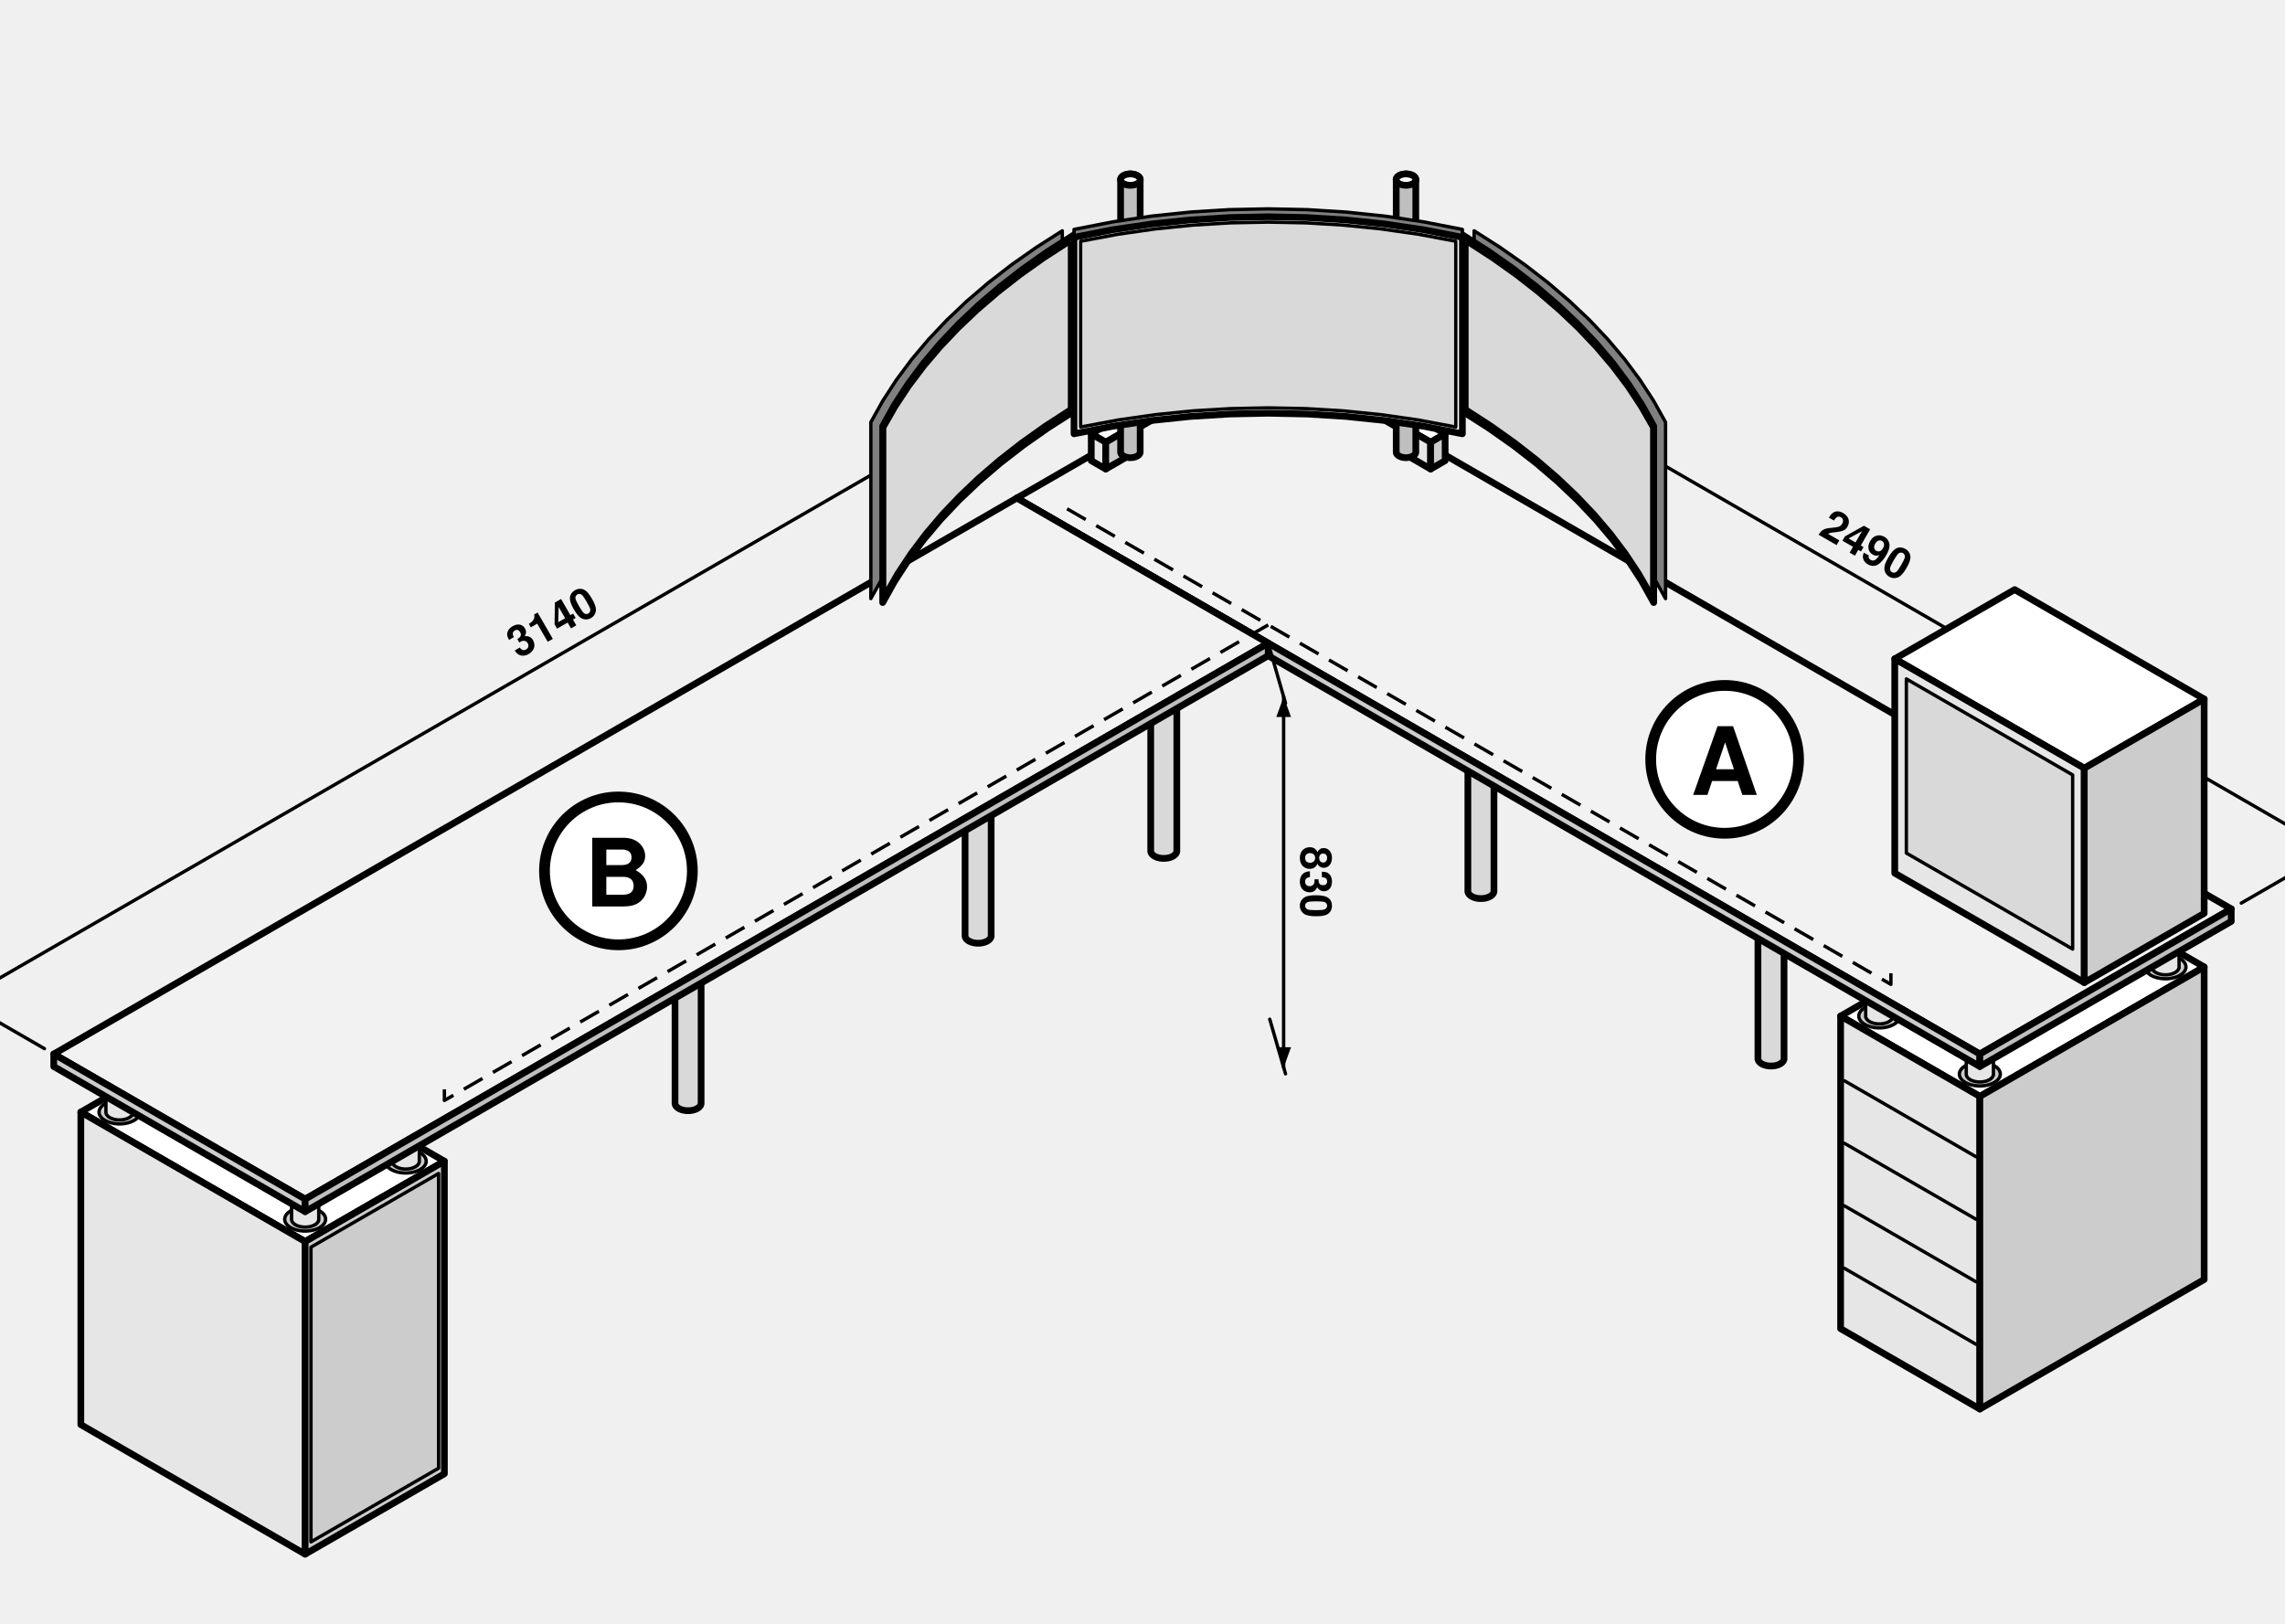
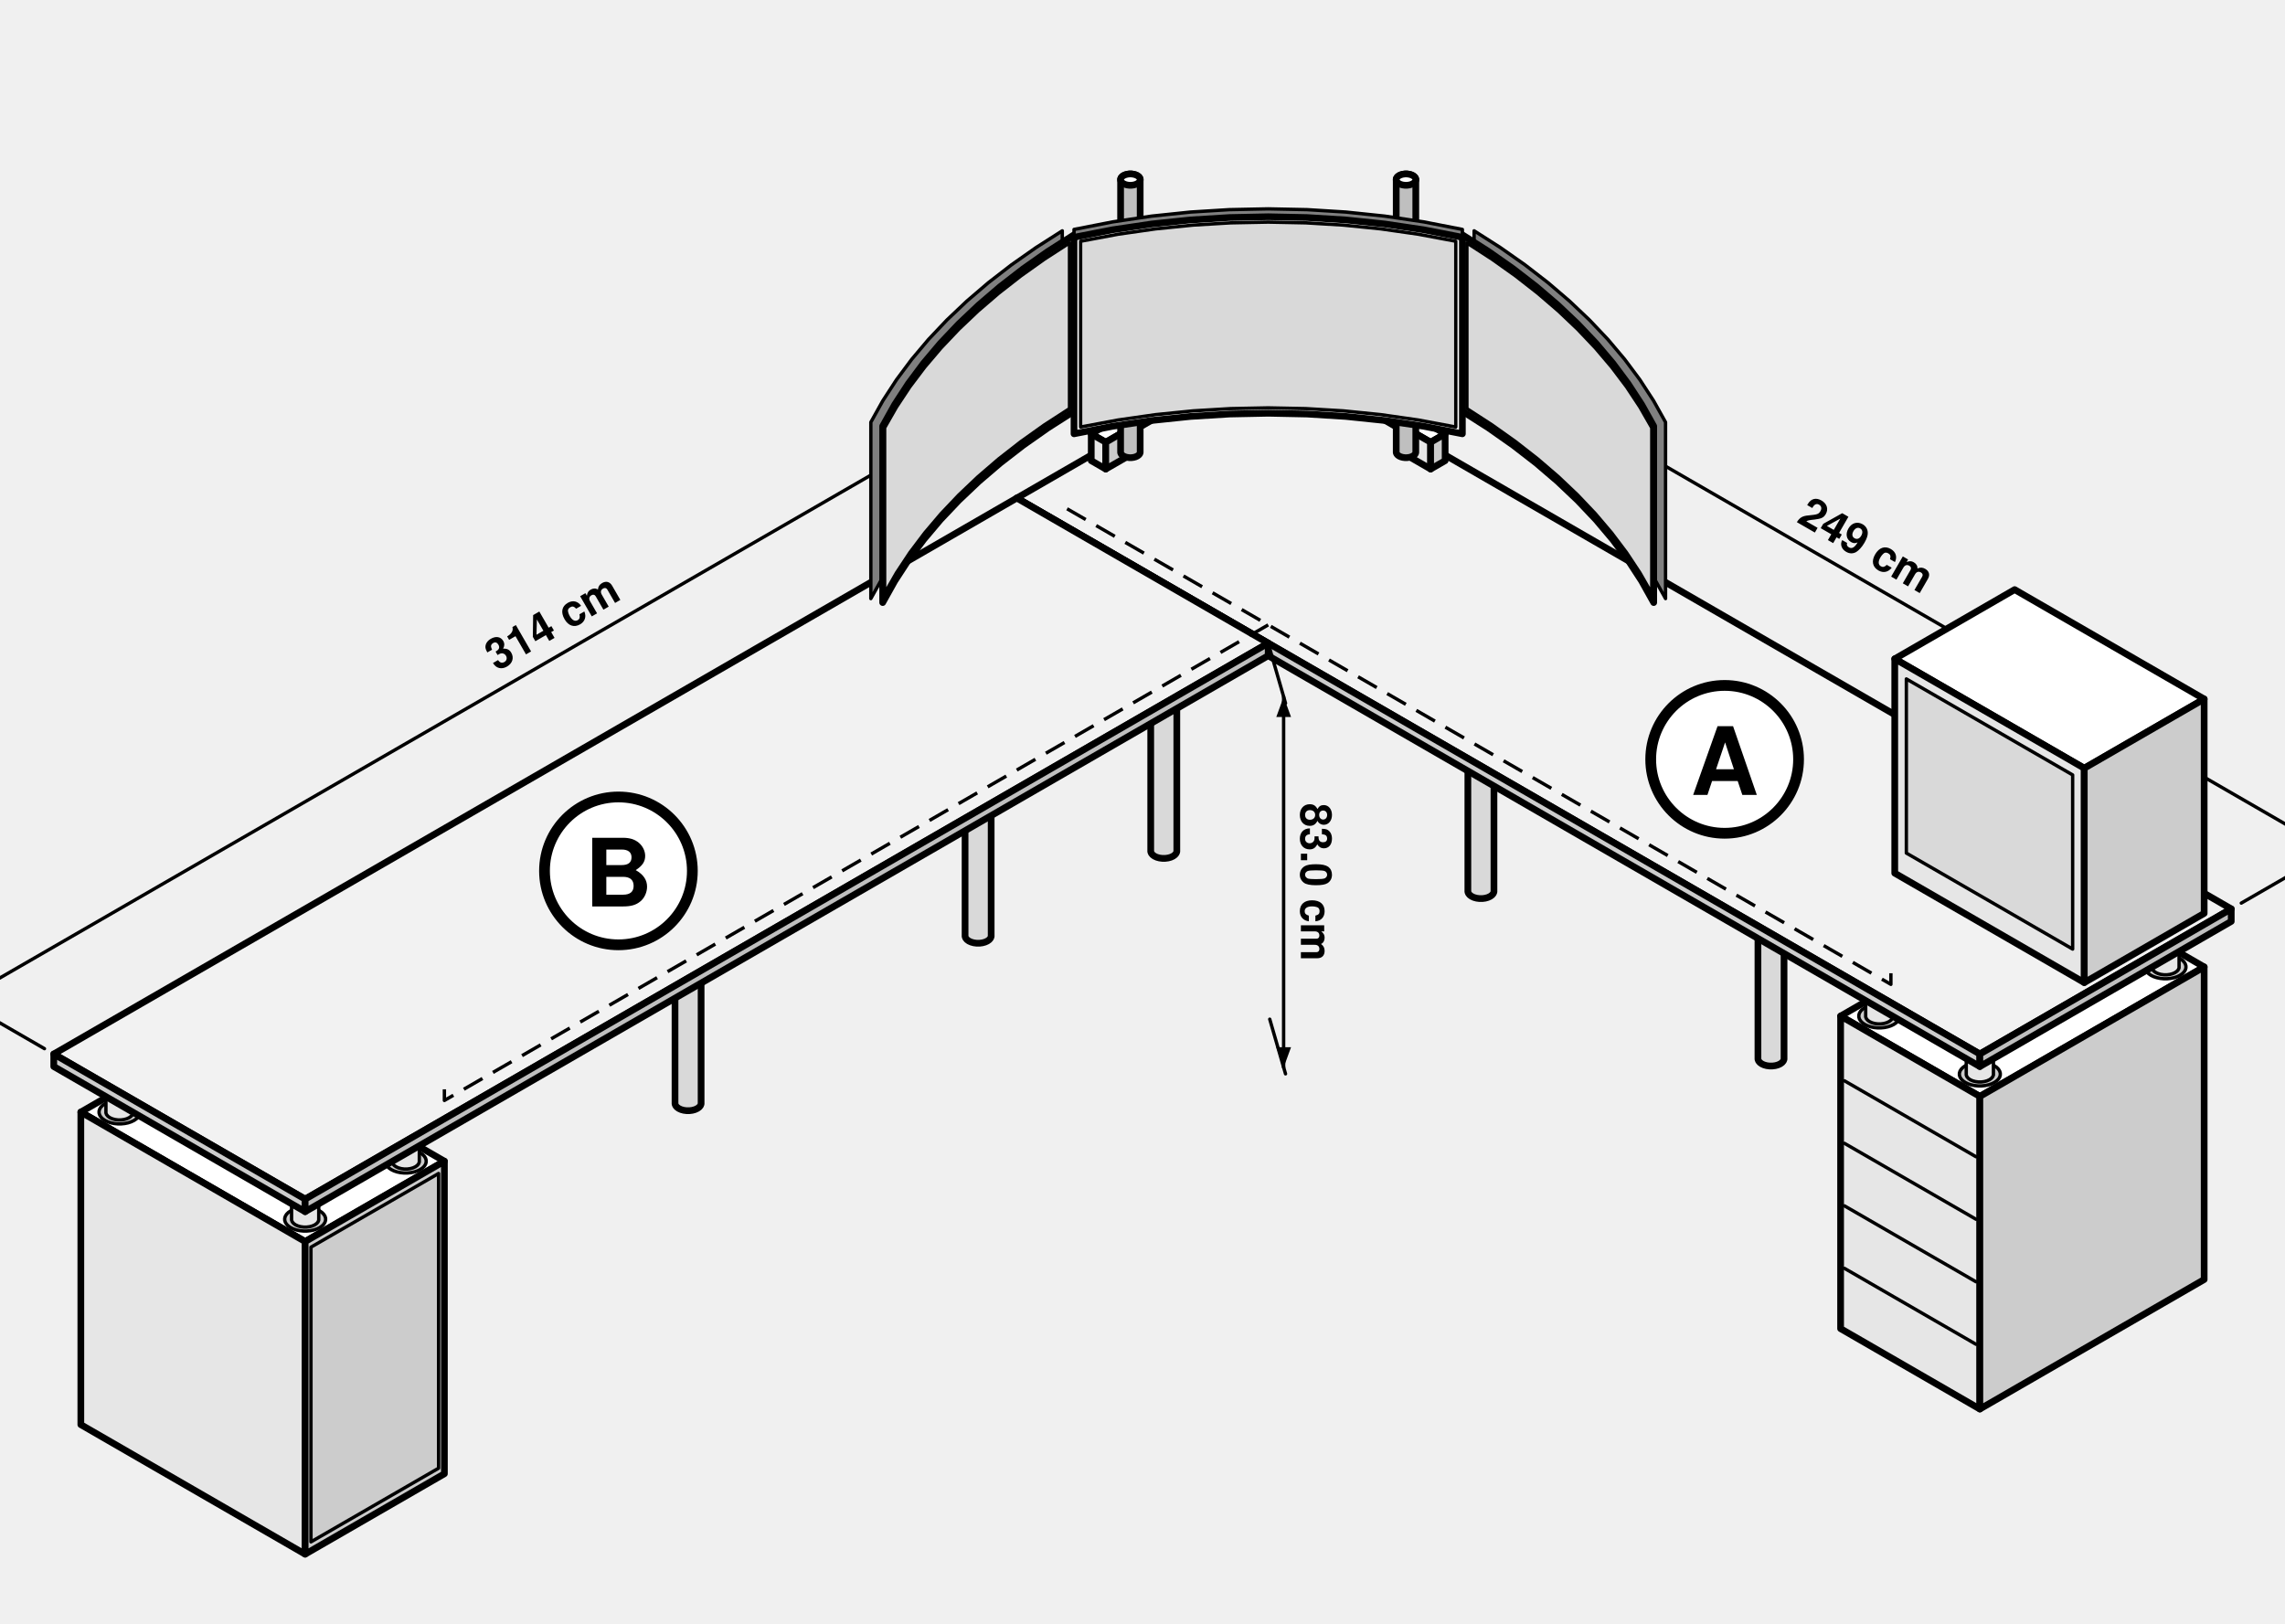
<svg xmlns="http://www.w3.org/2000/svg" viewBox="0 0 170 120.802" width="170mm" height="120.802mm" class="fig">
  <polygon points="85.612,63.371 85.661,63.494 85.756,63.608 85.892,63.707 86.063,63.786 86.26,63.84 86.473,63.868 86.692,63.868 86.905,63.84 87.102,63.786 87.273,63.707 87.41,63.608 87.504,63.494 87.553,63.371 87.553,36.598 87.504,36.475 87.41,36.361 87.273,36.262 87.102,36.184 86.905,36.129 86.692,36.101 86.473,36.101 86.26,36.129 86.063,36.184 85.892,36.262 85.756,36.361 85.661,36.475 85.612,36.598" fill="#d9d9d9" stroke="#000" stroke-width="0.5" stroke-linejoin="round" />
  <polygon points="87.273,37.06 87.102,37.138 86.905,37.193 86.692,37.221 86.473,37.221 86.26,37.193 86.063,37.138 85.892,37.06 85.756,36.961 85.661,36.847 85.612,36.724 85.612,36.598 85.661,36.475 85.756,36.361 85.892,36.262 86.063,36.184 86.26,36.129 86.473,36.101 86.692,36.101 86.905,36.129 87.102,36.184 87.273,36.262 87.41,36.361 87.504,36.475 87.553,36.598 87.553,36.724 87.504,36.847 87.41,36.961" fill="#fff" stroke="#000" stroke-width="0.5" stroke-linejoin="round" />
  <polygon points="109.207,66.362 109.256,66.485 109.351,66.598 109.487,66.697 109.658,66.776 109.855,66.831 110.068,66.859 110.287,66.859 110.5,66.831 110.697,66.776 110.868,66.697 111.005,66.598 111.099,66.485 111.148,66.362 111.148,39.588 111.099,39.465 111.005,39.351 110.868,39.253 110.697,39.174 110.5,39.119 110.287,39.091 110.068,39.091 109.855,39.119 109.658,39.174 109.487,39.253 109.351,39.351 109.256,39.465 109.207,39.588" fill="#d9d9d9" stroke="#000" stroke-width="0.5" stroke-linejoin="round" />
  <polygon points="110.868,40.05 110.697,40.129 110.5,40.184 110.287,40.212 110.068,40.212 109.855,40.184 109.658,40.129 109.487,40.05 109.351,39.951 109.256,39.838 109.207,39.714 109.207,39.588 109.256,39.465 109.351,39.351 109.487,39.253 109.658,39.174 109.855,39.119 110.068,39.091 110.287,39.091 110.5,39.119 110.697,39.174 110.868,39.253 111.005,39.351 111.099,39.465 111.148,39.588 111.148,39.714 111.099,39.838 111.005,39.951" fill="#fff" stroke="#000" stroke-width="0.5" stroke-linejoin="round" />
  <polygon points="71.8,69.684 71.849,69.807 71.944,69.921 72.08,70.02 72.251,70.098 72.448,70.153 72.662,70.181 72.88,70.181 73.093,70.153 73.29,70.098 73.461,70.02 73.598,69.921 73.693,69.807 73.741,69.684 73.741,42.911 73.693,42.788 73.598,42.674 73.461,42.575 73.29,42.496 73.093,42.442 72.88,42.414 72.662,42.414 72.448,42.442 72.251,42.496 72.08,42.575 71.944,42.674 71.849,42.788 71.8,42.911" fill="#d9d9d9" stroke="#000" stroke-width="0.5" stroke-linejoin="round" />
  <polygon points="73.461,43.373 73.29,43.451 73.093,43.506 72.88,43.534 72.662,43.534 72.448,43.506 72.251,43.451 72.08,43.373 71.944,43.274 71.849,43.16 71.8,43.037 71.8,42.911 71.849,42.788 71.944,42.674 72.08,42.575 72.251,42.496 72.448,42.442 72.662,42.414 72.88,42.414 73.093,42.442 73.29,42.496 73.461,42.575 73.598,42.674 73.693,42.788 73.741,42.911 73.741,43.037 73.693,43.16 73.598,43.274" fill="#fff" stroke="#000" stroke-width="0.5" stroke-linejoin="round" />
  <polygon points="130.788,78.821 130.837,78.944 130.932,79.058 131.068,79.157 131.239,79.236 131.436,79.29 131.649,79.318 131.868,79.318 132.081,79.29 132.278,79.236 132.449,79.157 132.585,79.058 132.68,78.944 132.729,78.821 132.729,52.048 132.68,51.925 132.585,51.811 132.449,51.712 132.278,51.634 132.081,51.579 131.868,51.551 131.649,51.551 131.436,51.579 131.239,51.634 131.068,51.712 130.932,51.811 130.837,51.925 130.788,52.048" fill="#d9d9d9" stroke="#000" stroke-width="0.5" stroke-linejoin="round" />
  <polygon points="132.449,52.51 132.278,52.588 132.081,52.643 131.868,52.671 131.649,52.671 131.436,52.643 131.239,52.588 131.068,52.51 130.931,52.411 130.837,52.297 130.788,52.174 130.788,52.048 130.837,51.925 130.931,51.811 131.068,51.712 131.239,51.634 131.436,51.579 131.649,51.551 131.868,51.551 132.081,51.579 132.278,51.634 132.449,51.712 132.585,51.811 132.68,51.925 132.729,52.048 132.729,52.174 132.68,52.297 132.585,52.411" fill="#fff" stroke="#000" stroke-width="0.5" stroke-linejoin="round" />
  <polygon points="50.22,82.144 50.268,82.267 50.363,82.381 50.499,82.479 50.67,82.558 50.868,82.613 51.081,82.641 51.299,82.641 51.513,82.613 51.71,82.558 51.881,82.479 52.017,82.381 52.112,82.267 52.161,82.144 52.161,55.37 52.112,55.247 52.017,55.134 51.881,55.035 51.71,54.956 51.513,54.901 51.299,54.873 51.081,54.873 50.868,54.901 50.67,54.956 50.499,55.035 50.363,55.134 50.268,55.247 50.22,55.37" fill="#d9d9d9" stroke="#000" stroke-width="0.5" stroke-linejoin="round" />
  <polygon points="51.881,55.832 51.71,55.911 51.513,55.966 51.299,55.994 51.081,55.994 50.867,55.966 50.67,55.911 50.499,55.832 50.363,55.734 50.268,55.62 50.22,55.497 50.22,55.37 50.268,55.247 50.363,55.134 50.499,55.035 50.67,54.956 50.867,54.901 51.081,54.873 51.299,54.873 51.513,54.901 51.71,54.956 51.881,55.035 52.017,55.134 52.112,55.247 52.161,55.37 52.161,55.497 52.112,55.62 52.017,55.734" fill="#fff" stroke="#000" stroke-width="0.5" stroke-linejoin="round" />
  <polygon points="28.639,94.604 28.687,94.727 28.782,94.84 28.919,94.939 29.09,95.018 29.287,95.073 29.5,95.101 29.719,95.101 29.932,95.073 30.129,95.018 30.3,94.939 30.436,94.84 30.531,94.727 30.58,94.604 30.58,67.83 30.531,67.707 30.436,67.593 30.3,67.495 30.129,67.416 29.932,67.361 29.719,67.333 29.5,67.333 29.287,67.361 29.09,67.416 28.919,67.495 28.782,67.593 28.687,67.707 28.639,67.83" fill="#d9d9d9" stroke="#000" stroke-width="0.5" stroke-linejoin="round" />
  <polygon points="30.3,68.292 30.129,68.371 29.932,68.426 29.719,68.454 29.5,68.454 29.287,68.426 29.09,68.371 28.919,68.292 28.782,68.193 28.687,68.08 28.639,67.956 28.639,67.83 28.687,67.707 28.782,67.593 28.919,67.495 29.09,67.416 29.287,67.361 29.5,67.333 29.719,67.333 29.932,67.361 30.129,67.416 30.3,67.495 30.436,67.593 30.531,67.707 30.58,67.83 30.58,67.956 30.531,68.08 30.436,68.193" fill="#fff" stroke="#000" stroke-width="0.5" stroke-linejoin="round" />
  <polygon points="136.938,75.602 147.297,81.582 163.986,71.947 153.627,65.966" fill="#fff" stroke="#000" stroke-width="0.5" stroke-linejoin="round" />
  <polygon points="136.938,98.86 147.297,104.84 147.297,81.582 136.938,75.602" fill="#e6e6e6" stroke="#000" stroke-width="0.5" stroke-linejoin="round" />
  <polygon points="147.297,104.84 163.986,95.205 163.986,71.947 147.297,81.582" fill="#cccccc" stroke="#000" stroke-width="0.5" stroke-linejoin="round" />
  <line x1="137.226" y1="94.374" x2="147.009" y2="100.023" stroke="#000" stroke-width="0.25" stroke-linecap="round" />
  <line x1="137.226" y1="89.723" x2="147.009" y2="95.371" stroke="#000" stroke-width="0.25" stroke-linecap="round" />
  <line x1="137.226" y1="85.071" x2="147.009" y2="90.719" stroke="#000" stroke-width="0.25" stroke-linecap="round" />
  <line x1="137.226" y1="80.419" x2="147.009" y2="86.068" stroke="#000" stroke-width="0.25" stroke-linecap="round" />
  <polygon points="154.706,68.25 154.502,68.349 154.272,68.426 154.022,68.478 153.76,68.505 153.494,68.505 153.232,68.478 152.982,68.426 152.752,68.349 152.548,68.25 152.377,68.133 152.244,68 152.153,67.856 152.107,67.704 152.107,67.551 152.153,67.399 152.244,67.255 152.377,67.122 152.548,67.005 152.752,66.906 152.982,66.829 153.232,66.776 153.494,66.75 153.76,66.75 154.022,66.776 154.272,66.829 154.502,66.906 154.706,67.005 154.877,67.122 155.01,67.255 155.101,67.399 155.147,67.551 155.147,67.704 155.101,67.856 155.01,68 154.877,68.133" fill="#cccccc" stroke="#000" stroke-width="0.25" stroke-linejoin="round" />
  <polygon points="152.616,67.693 152.667,67.821 152.766,67.94 152.908,68.043 153.086,68.125 153.291,68.182 153.513,68.211 153.741,68.211 153.963,68.182 154.168,68.125 154.346,68.043 154.488,67.94 154.587,67.821 154.638,67.693 154.638,64.173 154.587,64.044 154.488,63.926 154.346,63.823 154.168,63.741 153.963,63.684 153.741,63.655 153.513,63.655 153.291,63.684 153.086,63.741 152.908,63.823 152.766,63.926 152.667,64.044 152.616,64.173" fill="#e6e6e6" stroke="#000" stroke-width="0.25" stroke-linejoin="round" />
  <polygon points="154.346,64.654 154.168,64.736 153.963,64.793 153.741,64.822 153.513,64.822 153.291,64.793 153.086,64.736 152.908,64.654 152.766,64.551 152.667,64.432 152.616,64.304 152.616,64.173 152.667,64.044 152.766,63.926 152.908,63.823 153.086,63.741 153.291,63.684 153.513,63.655 153.741,63.655 153.963,63.684 154.168,63.741 154.346,63.823 154.488,63.926 154.587,64.044 154.638,64.173 154.638,64.304 154.587,64.432 154.488,64.551" fill="#fff" stroke="#000" stroke-width="0.25" stroke-linejoin="round" />
  <polygon points="162.187,72.57 161.984,72.669 161.753,72.745 161.503,72.798 161.241,72.825 160.975,72.825 160.713,72.798 160.463,72.745 160.233,72.669 160.029,72.57 159.858,72.452 159.725,72.319 159.634,72.175 159.588,72.024 159.588,71.87 159.634,71.719 159.725,71.575 159.858,71.442 160.029,71.324 160.233,71.225 160.463,71.148 160.713,71.096 160.975,71.069 161.241,71.069 161.503,71.096 161.753,71.148 161.984,71.225 162.187,71.324 162.358,71.442 162.491,71.575 162.582,71.719 162.629,71.87 162.629,72.024 162.582,72.175 162.491,72.319 162.358,72.452" fill="#cccccc" stroke="#000" stroke-width="0.25" stroke-linejoin="round" />
  <polygon points="160.097,72.013 160.148,72.141 160.247,72.259 160.389,72.362 160.567,72.444 160.772,72.501 160.994,72.531 161.222,72.531 161.444,72.501 161.65,72.444 161.828,72.362 161.97,72.259 162.069,72.141 162.119,72.013 162.119,68.492 162.069,68.364 161.97,68.245 161.828,68.142 161.65,68.06 161.444,68.003 161.222,67.974 160.994,67.974 160.772,68.003 160.567,68.06 160.389,68.142 160.247,68.245 160.148,68.364 160.097,68.492" fill="#e6e6e6" stroke="#000" stroke-width="0.25" stroke-linejoin="round" />
  <polygon points="161.828,68.973 161.65,69.055 161.444,69.112 161.222,69.141 160.994,69.141 160.772,69.112 160.567,69.055 160.389,68.973 160.247,68.87 160.148,68.752 160.097,68.624 160.097,68.492 160.148,68.364 160.247,68.245 160.389,68.142 160.567,68.06 160.772,68.003 160.994,67.974 161.222,67.974 161.444,68.003 161.65,68.06 161.828,68.142 161.97,68.245 162.069,68.364 162.119,68.492 162.119,68.624 162.069,68.752 161.97,68.87" fill="#fff" stroke="#000" stroke-width="0.25" stroke-linejoin="round" />
  <polygon points="140.894,76.225 140.691,76.323 140.46,76.4 140.21,76.453 139.948,76.479 139.682,76.479 139.42,76.453 139.17,76.4 138.94,76.323 138.736,76.225 138.565,76.107 138.432,75.974 138.341,75.83 138.295,75.678 138.295,75.525 138.341,75.374 138.432,75.229 138.565,75.096 138.736,74.979 138.94,74.88 139.17,74.803 139.42,74.751 139.682,74.724 139.948,74.724 140.21,74.751 140.46,74.803 140.691,74.88 140.894,74.979 141.065,75.096 141.198,75.229 141.289,75.374 141.335,75.525 141.335,75.678 141.289,75.83 141.198,75.974 141.065,76.107" fill="#cccccc" stroke="#000" stroke-width="0.25" stroke-linejoin="round" />
  <polygon points="138.804,75.667 138.855,75.796 138.954,75.914 139.096,76.017 139.274,76.099 139.479,76.156 139.701,76.185 139.929,76.185 140.151,76.156 140.357,76.099 140.535,76.017 140.677,75.914 140.776,75.796 140.826,75.667 140.826,72.147 140.776,72.019 140.677,71.9 140.535,71.797 140.357,71.715 140.151,71.658 139.929,71.629 139.701,71.629 139.479,71.658 139.274,71.715 139.096,71.797 138.954,71.9 138.855,72.019 138.804,72.147" fill="#e6e6e6" stroke="#000" stroke-width="0.25" stroke-linejoin="round" />
  <polygon points="140.535,72.628 140.357,72.71 140.151,72.767 139.929,72.796 139.701,72.796 139.479,72.767 139.274,72.71 139.096,72.628 138.954,72.525 138.855,72.407 138.804,72.278 138.804,72.147 138.855,72.019 138.954,71.9 139.096,71.797 139.274,71.715 139.479,71.658 139.701,71.629 139.929,71.629 140.151,71.658 140.357,71.715 140.535,71.797 140.677,71.9 140.776,72.019 140.826,72.147 140.826,72.278 140.776,72.407 140.677,72.525" fill="#fff" stroke="#000" stroke-width="0.25" stroke-linejoin="round" />
  <polygon points="148.376,80.544 148.172,80.643 147.942,80.72 147.692,80.772 147.43,80.799 147.164,80.799 146.902,80.772 146.652,80.72 146.421,80.643 146.218,80.544 146.047,80.426 145.914,80.293 145.823,80.149 145.776,79.998 145.776,79.844 145.823,79.693 145.914,79.549 146.047,79.416 146.218,79.298 146.421,79.199 146.652,79.123 146.902,79.07 147.164,79.043 147.43,79.043 147.692,79.07 147.942,79.123 148.172,79.199 148.376,79.298 148.547,79.416 148.68,79.549 148.771,79.693 148.817,79.844 148.817,79.998 148.771,80.149 148.68,80.293 148.547,80.426" fill="#cccccc" stroke="#000" stroke-width="0.25" stroke-linejoin="round" />
  <polygon points="146.286,79.987 146.336,80.115 146.435,80.234 146.577,80.336 146.755,80.418 146.961,80.475 147.183,80.505 147.411,80.505 147.633,80.475 147.838,80.418 148.016,80.336 148.158,80.234 148.257,80.115 148.308,79.987 148.308,76.466 148.257,76.338 148.158,76.22 148.016,76.117 147.838,76.035 147.633,75.978 147.411,75.948 147.183,75.948 146.961,75.978 146.755,76.035 146.577,76.117 146.435,76.22 146.336,76.338 146.286,76.466" fill="#e6e6e6" stroke="#000" stroke-width="0.25" stroke-linejoin="round" />
  <polygon points="148.016,76.947 147.838,77.029 147.633,77.086 147.411,77.116 147.183,77.116 146.961,77.086 146.755,77.029 146.577,76.947 146.435,76.845 146.336,76.726 146.286,76.598 146.286,76.466 146.336,76.338 146.435,76.22 146.577,76.117 146.755,76.035 146.961,75.978 147.183,75.948 147.411,75.948 147.633,75.978 147.838,76.035 148.016,76.117 148.158,76.22 148.257,76.338 148.308,76.466 148.308,76.598 148.257,76.726 148.158,76.845" fill="#fff" stroke="#000" stroke-width="0.25" stroke-linejoin="round" />
  <polygon points="6.014,82.745 22.703,92.381 33.062,86.4 16.373,76.765" fill="#fff" stroke="#000" stroke-width="0.5" stroke-linejoin="round" />
  <polygon points="6.014,106.003 22.703,115.639 22.703,92.381 6.014,82.745" fill="#e6e6e6" stroke="#000" stroke-width="0.5" stroke-linejoin="round" />
  <polygon points="22.703,115.639 33.062,109.658 33.062,86.4 22.703,92.381" fill="#cccccc" stroke="#000" stroke-width="0.5" stroke-linejoin="round" />
  <polygon points="32.631,109.243 23.135,114.725 23.135,92.796 32.631,87.314" fill="none" stroke="#000" stroke-width="0.25" stroke-linejoin="round" />
  <polygon points="17.452,79.049 17.248,79.148 17.018,79.224 16.768,79.277 16.506,79.304 16.24,79.304 15.978,79.277 15.728,79.224 15.498,79.148 15.294,79.049 15.123,78.931 14.99,78.798 14.899,78.654 14.853,78.503 14.853,78.349 14.899,78.198 14.99,78.054 15.123,77.921 15.294,77.803 15.498,77.704 15.728,77.627 15.978,77.575 16.24,77.548 16.506,77.548 16.768,77.575 17.018,77.627 17.248,77.704 17.452,77.803 17.623,77.921 17.756,78.054 17.847,78.198 17.893,78.349 17.893,78.503 17.847,78.654 17.756,78.798 17.623,78.931" fill="#cccccc" stroke="#000" stroke-width="0.25" stroke-linejoin="round" />
  <polygon points="15.362,78.492 15.413,78.62 15.512,78.738 15.654,78.841 15.832,78.923 16.037,78.98 16.259,79.01 16.487,79.01 16.709,78.98 16.914,78.923 17.092,78.841 17.234,78.738 17.333,78.62 17.384,78.492 17.384,74.971 17.333,74.843 17.234,74.724 17.092,74.622 16.914,74.54 16.709,74.482 16.487,74.453 16.259,74.453 16.037,74.482 15.832,74.54 15.654,74.622 15.512,74.724 15.413,74.843 15.362,74.971" fill="#e6e6e6" stroke="#000" stroke-width="0.25" stroke-linejoin="round" />
  <polygon points="17.092,75.452 16.914,75.534 16.709,75.591 16.487,75.621 16.259,75.621 16.037,75.591 15.832,75.534 15.654,75.452 15.512,75.349 15.413,75.231 15.362,75.103 15.362,74.971 15.413,74.843 15.512,74.724 15.654,74.622 15.832,74.54 16.037,74.482 16.259,74.453 16.487,74.453 16.709,74.482 16.914,74.54 17.092,74.622 17.234,74.724 17.333,74.843 17.384,74.971 17.384,75.103 17.333,75.231 17.234,75.349" fill="#fff" stroke="#000" stroke-width="0.25" stroke-linejoin="round" />
  <polygon points="9.971,83.368 9.767,83.467 9.537,83.544 9.287,83.596 9.025,83.623 8.759,83.623 8.497,83.596 8.247,83.544 8.016,83.467 7.813,83.368 7.642,83.251 7.509,83.118 7.418,82.973 7.371,82.822 7.371,82.668 7.418,82.517 7.509,82.373 7.642,82.24 7.813,82.122 8.016,82.024 8.247,81.947 8.497,81.894 8.759,81.868 9.025,81.868 9.287,81.894 9.537,81.947 9.767,82.024 9.971,82.122 10.142,82.24 10.275,82.373 10.366,82.517 10.412,82.668 10.412,82.822 10.366,82.973 10.275,83.118 10.142,83.251" fill="#cccccc" stroke="#000" stroke-width="0.25" stroke-linejoin="round" />
  <polygon points="7.881,82.811 7.931,82.939 8.03,83.058 8.172,83.161 8.35,83.243 8.556,83.3 8.778,83.329 9.006,83.329 9.228,83.3 9.433,83.243 9.611,83.161 9.753,83.058 9.852,82.939 9.903,82.811 9.903,79.29 9.852,79.162 9.753,79.044 9.611,78.941 9.433,78.859 9.228,78.802 9.006,78.773 8.778,78.773 8.556,78.802 8.35,78.859 8.172,78.941 8.03,79.044 7.931,79.162 7.881,79.29" fill="#e6e6e6" stroke="#000" stroke-width="0.25" stroke-linejoin="round" />
  <polygon points="9.611,79.772 9.433,79.854 9.228,79.911 9.006,79.94 8.778,79.94 8.556,79.911 8.35,79.854 8.172,79.772 8.03,79.669 7.931,79.55 7.881,79.422 7.881,79.29 7.931,79.162 8.03,79.044 8.172,78.941 8.35,78.859 8.556,78.802 8.778,78.773 9.006,78.773 9.228,78.802 9.433,78.859 9.611,78.941 9.753,79.044 9.852,79.162 9.903,79.29 9.903,79.422 9.852,79.55 9.753,79.669" fill="#fff" stroke="#000" stroke-width="0.25" stroke-linejoin="round" />
  <polygon points="31.264,87.023 31.06,87.122 30.83,87.199 30.58,87.251 30.318,87.278 30.052,87.278 29.79,87.251 29.54,87.199 29.309,87.122 29.106,87.023 28.935,86.905 28.802,86.772 28.711,86.628 28.665,86.477 28.665,86.323 28.711,86.172 28.802,86.028 28.935,85.895 29.106,85.777 29.309,85.678 29.54,85.602 29.79,85.549 30.052,85.522 30.318,85.522 30.58,85.549 30.83,85.602 31.06,85.678 31.264,85.777 31.435,85.895 31.568,86.028 31.659,86.172 31.705,86.323 31.705,86.477 31.659,86.628 31.568,86.772 31.435,86.905" fill="#cccccc" stroke="#000" stroke-width="0.25" stroke-linejoin="round" />
  <polygon points="29.174,86.466 29.224,86.594 29.323,86.713 29.465,86.815 29.643,86.897 29.849,86.954 30.071,86.984 30.299,86.984 30.521,86.954 30.726,86.897 30.904,86.815 31.046,86.713 31.145,86.594 31.196,86.466 31.196,82.945 31.145,82.817 31.046,82.699 30.904,82.596 30.726,82.514 30.521,82.457 30.299,82.427 30.071,82.427 29.849,82.457 29.643,82.514 29.465,82.596 29.323,82.699 29.224,82.817 29.174,82.945" fill="#e6e6e6" stroke="#000" stroke-width="0.25" stroke-linejoin="round" />
  <polygon points="30.904,83.426 30.726,83.508 30.521,83.565 30.299,83.595 30.071,83.595 29.849,83.565 29.643,83.508 29.465,83.426 29.323,83.324 29.224,83.205 29.174,83.077 29.174,82.945 29.224,82.817 29.323,82.699 29.465,82.596 29.643,82.514 29.849,82.457 30.071,82.427 30.299,82.427 30.521,82.457 30.726,82.514 30.904,82.596 31.046,82.699 31.145,82.817 31.196,82.945 31.196,83.077 31.145,83.205 31.046,83.324" fill="#fff" stroke="#000" stroke-width="0.25" stroke-linejoin="round" />
  <polygon points="23.782,91.342 23.579,91.441 23.348,91.518 23.098,91.57 22.836,91.597 22.57,91.597 22.308,91.57 22.058,91.518 21.828,91.441 21.624,91.342 21.453,91.225 21.32,91.092 21.229,90.947 21.183,90.796 21.183,90.643 21.229,90.491 21.32,90.347 21.453,90.214 21.624,90.096 21.828,89.998 22.058,89.921 22.308,89.868 22.57,89.842 22.836,89.842 23.098,89.868 23.348,89.921 23.579,89.998 23.782,90.096 23.953,90.214 24.086,90.347 24.177,90.491 24.224,90.643 24.224,90.796 24.177,90.947 24.086,91.092 23.953,91.225" fill="#cccccc" stroke="#000" stroke-width="0.25" stroke-linejoin="round" />
  <polygon points="21.692,90.785 21.743,90.913 21.842,91.032 21.984,91.135 22.162,91.217 22.367,91.274 22.589,91.303 22.817,91.303 23.039,91.274 23.245,91.217 23.423,91.135 23.565,91.032 23.664,90.913 23.714,90.785 23.714,87.265 23.664,87.136 23.565,87.018 23.423,86.915 23.245,86.833 23.039,86.776 22.817,86.747 22.589,86.747 22.367,86.776 22.162,86.833 21.984,86.915 21.842,87.018 21.743,87.136 21.692,87.265" fill="#e6e6e6" stroke="#000" stroke-width="0.25" stroke-linejoin="round" />
  <polygon points="23.423,87.746 23.245,87.828 23.039,87.885 22.817,87.914 22.589,87.914 22.367,87.885 22.162,87.828 21.984,87.746 21.842,87.643 21.743,87.524 21.692,87.396 21.692,87.265 21.743,87.136 21.842,87.018 21.984,86.915 22.162,86.833 22.367,86.776 22.589,86.747 22.817,86.747 23.039,86.776 23.245,86.833 23.423,86.915 23.565,87.018 23.664,87.136 23.714,87.265 23.714,87.396 23.664,87.524 23.565,87.643" fill="#fff" stroke="#000" stroke-width="0.25" stroke-linejoin="round" />
  <polygon points="75.648,37.06 147.297,78.426 166,67.627 94.352,26.261" fill="#f2f2f2" stroke="#000" stroke-width="0.5" stroke-linejoin="round" />
  <polygon points="75.648,37.99 147.297,79.356 147.297,78.426 75.648,37.06" fill="#cccccc" stroke="#000" stroke-width="0.5" stroke-linejoin="round" />
  <polygon points="147.297,79.356 166,68.558 166,67.627 147.297,78.426" fill="#bfbfbf" stroke="#000" stroke-width="0.5" stroke-linejoin="round" />
  <polygon points="4,78.426 22.703,89.224 94.352,47.858 75.648,37.06" fill="#f2f2f2" stroke="#000" stroke-width="0.5" stroke-linejoin="round" />
  <polygon points="4,79.356 22.703,90.155 22.703,89.224 4,78.426" fill="#cccccc" stroke="#000" stroke-width="0.5" stroke-linejoin="round" />
  <polygon points="22.703,90.155 94.352,48.788 94.352,47.858 22.703,89.224" fill="#bfbfbf" stroke="#000" stroke-width="0.5" stroke-linejoin="round" />
  <polyline points="79.389,37.857 140.679,73.243 140.679,71.548" fill="none" stroke="#000" stroke-width="0.25" stroke-dasharray="1.6 0.9" stroke-linejoin="round" />
  <polyline points="94.352,46.496 33.062,81.881 33.062,80.187" fill="none" stroke="#000" stroke-width="0.25" stroke-dasharray="1.6 0.9" stroke-linejoin="round" />
  <line x1="95.1" y1="25.829" x2="102.731" y2="21.424" stroke="#000" stroke-width="0.25" stroke-linecap="round" />
  <line x1="166.748" y1="67.196" x2="174.379" y2="62.79" stroke="#000" stroke-width="0.25" stroke-linecap="round" />
  <line x1="101.83" y1="21.94" x2="173.48" y2="63.31" stroke="#000" stroke-width="0.25" stroke-linecap="round" />
  <polygon points="101.833,21.942 103.409,22.218 102.86,23.169" fill="#000" />
  <polygon points="173.481,63.308 171.905,63.032 172.454,62.081" fill="#000" />
-   <text x="138.86" y="40.55" font-family="Helvetica, Arial, sans-serif" font-size="3.2" text-anchor="middle" dominant-baseline="middle" font-weight="bold" fill="#000" transform="rotate(30.00 138.86 40.55)">2490</text>
+   <text x="138.86" y="40.55" font-family="Helvetica, Arial, sans-serif" font-size="3.2" text-anchor="middle" dominant-baseline="middle" font-weight="bold" fill="#000" transform="rotate(30.00 138.86 40.55)">249 cm</text>
  <line x1="93.661" y1="25.863" x2="86.617" y2="21.796" stroke="#000" stroke-width="0.25" stroke-linecap="round" />
  <line x1="3.309" y1="78.027" x2="-3.735" y2="73.96" stroke="#000" stroke-width="0.25" stroke-linecap="round" />
  <line x1="87.45" y1="22.27" x2="-2.91" y2="74.44" stroke="#000" stroke-width="0.25" stroke-linecap="round" />
  <polygon points="87.446,22.274 86.419,23.501 85.87,22.551" fill="#000" />
  <polygon points="-2.906,74.439 -1.879,73.212 -1.33,74.162" fill="#000" />
-   <text x="41.07" y="46.28" font-family="Helvetica, Arial, sans-serif" font-size="3.2" text-anchor="middle" dominant-baseline="middle" font-weight="bold" fill="#000" transform="rotate(330.00 41.07 46.28)">3140</text>
+   <text x="41.07" y="46.28" font-family="Helvetica, Arial, sans-serif" font-size="3.2" text-anchor="middle" dominant-baseline="middle" font-weight="bold" fill="#000" transform="rotate(330.00 41.07 46.28)">314 cm</text>
  <line x1="94.467" y1="75.834" x2="95.641" y2="79.901" stroke="#000" stroke-width="0.25" stroke-linecap="round" />
  <line x1="94.467" y1="48.257" x2="95.641" y2="52.324" stroke="#000" stroke-width="0.25" stroke-linecap="round" />
  <line x1="95.50" y1="79.42" x2="95.50" y2="51.85" stroke="#000" stroke-width="0.25" stroke-linecap="round" />
  <polygon points="95.503,79.423 94.954,77.92 96.051,77.92" fill="#000" />
  <polygon points="95.503,51.845 96.051,53.348 94.954,53.348" fill="#000" />
-   <text x="97.90" y="65.63" font-family="Helvetica, Arial, sans-serif" font-size="3.2" text-anchor="middle" dominant-baseline="middle" font-weight="bold" fill="#000" transform="rotate(90.00 97.90 65.63)">830</text>
+   <text x="97.90" y="65.63" font-family="Helvetica, Arial, sans-serif" font-size="3.2" text-anchor="middle" dominant-baseline="middle" font-weight="bold" fill="#000" transform="rotate(90.00 97.90 65.63)">83.0 cm</text>
  <polygon points="140.966,49.021 155.066,57.161 163.986,52.011 149.886,43.871" fill="#fff" stroke="#000" stroke-width="0.5" stroke-linejoin="round" />
  <polygon points="140.966,64.969 155.066,73.11 155.066,57.161 140.966,49.021" fill="#e6e6e6" stroke="#000" stroke-width="0.5" stroke-linejoin="round" />
  <polygon points="155.066,73.11 163.986,67.96 163.986,52.011 155.066,57.161" fill="#cccccc" stroke="#000" stroke-width="0.5" stroke-linejoin="round" />
  <polygon points="141.829,63.474 154.202,70.618 154.202,57.66 141.829,50.516" fill="#d9d9d9" stroke="#000" stroke-width="0.25" stroke-linejoin="round" />
  <polygon points="104.135,31.577 106.437,32.906 107.516,32.283 105.214,30.954" fill="#fff" stroke="#000" stroke-width="0.5" stroke-linejoin="round" />
  <polygon points="104.135,33.571 106.437,34.9 106.437,32.906 104.135,31.577" fill="#e6e6e6" stroke="#000" stroke-width="0.5" stroke-linejoin="round" />
  <polygon points="106.437,34.9 107.516,34.277 107.516,32.283 106.437,32.906" fill="#cccccc" stroke="#000" stroke-width="0.5" stroke-linejoin="round" />
  <polygon points="81.187,32.283 82.266,32.906 84.568,31.577 83.489,30.954" fill="#fff" stroke="#000" stroke-width="0.5" stroke-linejoin="round" />
  <polygon points="81.187,34.277 82.266,34.9 82.266,32.906 81.187,32.283" fill="#e6e6e6" stroke="#000" stroke-width="0.5" stroke-linejoin="round" />
  <polygon points="82.266,34.9 84.568,33.571 84.568,31.577 82.266,32.906" fill="#cccccc" stroke="#000" stroke-width="0.5" stroke-linejoin="round" />
  <polygon points="103.876,33.68 103.913,33.772 103.984,33.857 104.086,33.931 104.214,33.991 104.362,34.032 104.522,34.053 104.686,34.053 104.846,34.032 104.994,33.991 105.122,33.931 105.224,33.857 105.295,33.772 105.332,33.68 105.332,13.317 105.295,13.225 105.224,13.14 105.122,13.066 104.994,13.007 104.846,12.966 104.686,12.944 104.522,12.944 104.362,12.966 104.214,13.007 104.086,13.066 103.984,13.14 103.913,13.225 103.876,13.317" fill="#bfbfbf" stroke="#000" stroke-width="0.5" stroke-linejoin="round" />
  <polygon points="105.122,13.664 104.994,13.723 104.846,13.764 104.686,13.785 104.522,13.785 104.362,13.764 104.214,13.723 104.086,13.664 103.984,13.59 103.913,13.504 103.876,13.412 103.876,13.317 103.913,13.225 103.984,13.14 104.086,13.066 104.214,13.007 104.362,12.966 104.522,12.944 104.686,12.944 104.846,12.966 104.994,13.007 105.122,13.066 105.224,13.14 105.295,13.225 105.332,13.317 105.332,13.412 105.295,13.504 105.224,13.59" fill="#fff" stroke="#000" stroke-width="0.5" stroke-linejoin="round" />
  <polygon points="83.371,33.68 83.408,33.772 83.479,33.857 83.581,33.931 83.71,33.991 83.857,34.032 84.017,34.053 84.181,34.053 84.341,34.032 84.489,33.991 84.617,33.931 84.72,33.857 84.791,33.772 84.827,33.68 84.827,13.317 84.791,13.225 84.72,13.14 84.617,13.066 84.489,13.007 84.341,12.966 84.181,12.944 84.017,12.944 83.857,12.966 83.71,13.007 83.581,13.066 83.479,13.14 83.408,13.225 83.371,13.317" fill="#bfbfbf" stroke="#000" stroke-width="0.5" stroke-linejoin="round" />
  <polygon points="84.617,13.664 84.489,13.723 84.341,13.764 84.181,13.785 84.017,13.785 83.857,13.764 83.71,13.723 83.581,13.664 83.479,13.59 83.408,13.504 83.371,13.412 83.371,13.317 83.408,13.225 83.479,13.14 83.581,13.066 83.71,13.007 83.857,12.966 84.017,12.944 84.181,12.944 84.341,12.966 84.489,13.007 84.617,13.066 84.72,13.14 84.791,13.225 84.827,13.317 84.827,13.412 84.791,13.504 84.72,13.59" fill="#fff" stroke="#000" stroke-width="0.5" stroke-linejoin="round" />
  <polygon points="104.604,20.342 84.099,20.342 84.099,19.345 104.604,19.345" fill="#808080" stroke="#000" stroke-width="0.25" stroke-linejoin="round" />
  <polygon points="123.914,44.54 123.02,42.939 122.004,41.378 120.87,39.858 119.619,38.376 118.252,36.932 116.77,35.527 115.173,34.161 113.459,32.833 111.626,31.545 109.672,30.297 109.672,17.173 111.626,18.421 113.459,19.709 115.173,21.036 116.77,22.403 118.252,23.808 119.619,25.251 120.87,26.733 122.004,28.254 123.02,29.815 123.914,31.416" fill="#808080" stroke="#000" stroke-width="0.25" stroke-linejoin="round" />
  <polygon points="123.033,44.834 122.139,43.233 121.123,41.672 119.989,40.151 118.738,38.669 117.371,37.226 115.889,35.821 114.292,34.454 112.578,33.127 110.745,31.839 108.791,30.591 108.791,17.467 110.745,18.714 112.578,20.002 114.292,21.33 115.889,22.697 117.371,24.102 118.738,25.545 119.989,27.027 121.123,28.548 122.139,30.108 123.033,31.709" fill="#fff" stroke="#000" stroke-width="0.5" stroke-linejoin="round" />
  <polygon points="122.889,44.157 122.007,42.618 121.012,41.115 119.907,39.65 118.693,38.22 117.371,36.827 115.942,35.47 114.405,34.148 112.76,32.863 111.004,31.614 109.135,30.403 109.135,18.076 111.004,19.287 112.76,20.536 114.405,21.821 115.942,23.143 117.371,24.5 118.693,25.894 119.907,27.323 121.012,28.788 122.007,30.291 122.889,31.831" fill="#d9d9d9" stroke="#000" stroke-width="0.25" stroke-linejoin="round" />
  <polygon points="79.032,30.297 77.077,31.545 75.245,32.833 73.53,34.161 71.933,35.527 70.451,36.932 69.084,38.376 67.833,39.858 66.699,41.378 65.683,42.939 64.789,44.54 64.789,31.416 65.683,29.815 66.699,28.254 67.833,26.733 69.084,25.251 70.451,23.808 71.933,22.403 73.53,21.036 75.245,19.709 77.077,18.421 79.032,17.173" fill="#808080" stroke="#000" stroke-width="0.25" stroke-linejoin="round" />
  <polygon points="79.913,30.591 77.958,31.839 76.126,33.127 74.411,34.454 72.814,35.821 71.332,37.226 69.965,38.669 68.714,40.151 67.58,41.672 66.564,43.233 65.67,44.834 65.67,31.709 66.564,30.108 67.58,28.548 68.714,27.027 69.965,25.545 71.332,24.102 72.814,22.697 74.411,21.33 76.126,20.002 77.958,18.714 79.913,17.467" fill="#fff" stroke="#000" stroke-width="0.5" stroke-linejoin="round" />
  <polygon points="79.569,30.403 77.7,31.614 75.944,32.863 74.298,34.148 72.761,35.47 71.332,36.827 70.01,38.22 68.796,39.65 67.691,41.115 66.696,42.618 65.815,44.157 65.815,31.831 66.696,30.291 67.691,28.788 68.796,27.323 70.01,25.894 71.332,24.5 72.761,23.143 74.298,21.821 75.944,20.536 77.7,19.287 79.569,18.076" fill="#d9d9d9" stroke="#000" stroke-width="0.25" stroke-linejoin="round" />
  <polygon points="108.798,31.69 105.909,31.127 103.019,30.699 100.13,30.398 97.241,30.219 94.352,30.159 91.462,30.219 88.573,30.398 85.684,30.699 82.795,31.127 79.906,31.69 79.906,17.07 82.795,16.507 85.684,16.079 88.573,15.778 91.462,15.599 94.352,15.54 97.241,15.599 100.13,15.778 103.019,16.079 105.909,16.507 108.798,17.07" fill="#808080" stroke="#000" stroke-width="0.25" stroke-linejoin="round" />
  <polygon points="108.798,32.277 105.909,31.714 103.019,31.286 100.13,30.985 97.241,30.806 94.352,30.747 91.462,30.806 88.573,30.985 85.684,31.286 82.795,31.714 79.906,32.277 79.906,17.658 82.795,17.095 85.684,16.667 88.573,16.366 91.462,16.187 94.352,16.127 97.241,16.187 100.13,16.366 103.019,16.667 105.909,17.095 108.798,17.658" fill="#fff" stroke="#000" stroke-width="0.5" stroke-linejoin="round" />
  <polygon points="108.309,31.773 105.518,31.25 102.726,30.851 99.935,30.57 97.143,30.403 94.352,30.348 91.56,30.403 88.769,30.57 85.977,30.851 83.185,31.25 80.394,31.773 80.394,17.951 83.185,17.428 85.977,17.029 88.769,16.748 91.56,16.581 94.352,16.526 97.143,16.581 99.935,16.748 102.726,17.029 105.518,17.428 108.309,17.951" fill="#d9d9d9" stroke="#000" stroke-width="0.25" stroke-linejoin="round" />
  <circle cx="128.31" cy="56.50" r="5.5" fill="#fff" stroke="#000" stroke-width="0.8" />
  <text x="128.31" y="56.70" font-family="Helvetica, Arial, sans-serif" font-size="7" text-anchor="middle" dominant-baseline="middle" font-weight="bold" fill="#000">A</text>
  <circle cx="46.01" cy="64.80" r="5.5" fill="#fff" stroke="#000" stroke-width="0.8" />
  <text x="46.01" y="65.00" font-family="Helvetica, Arial, sans-serif" font-size="7" text-anchor="middle" dominant-baseline="middle" font-weight="bold" fill="#000">B</text>
</svg>
